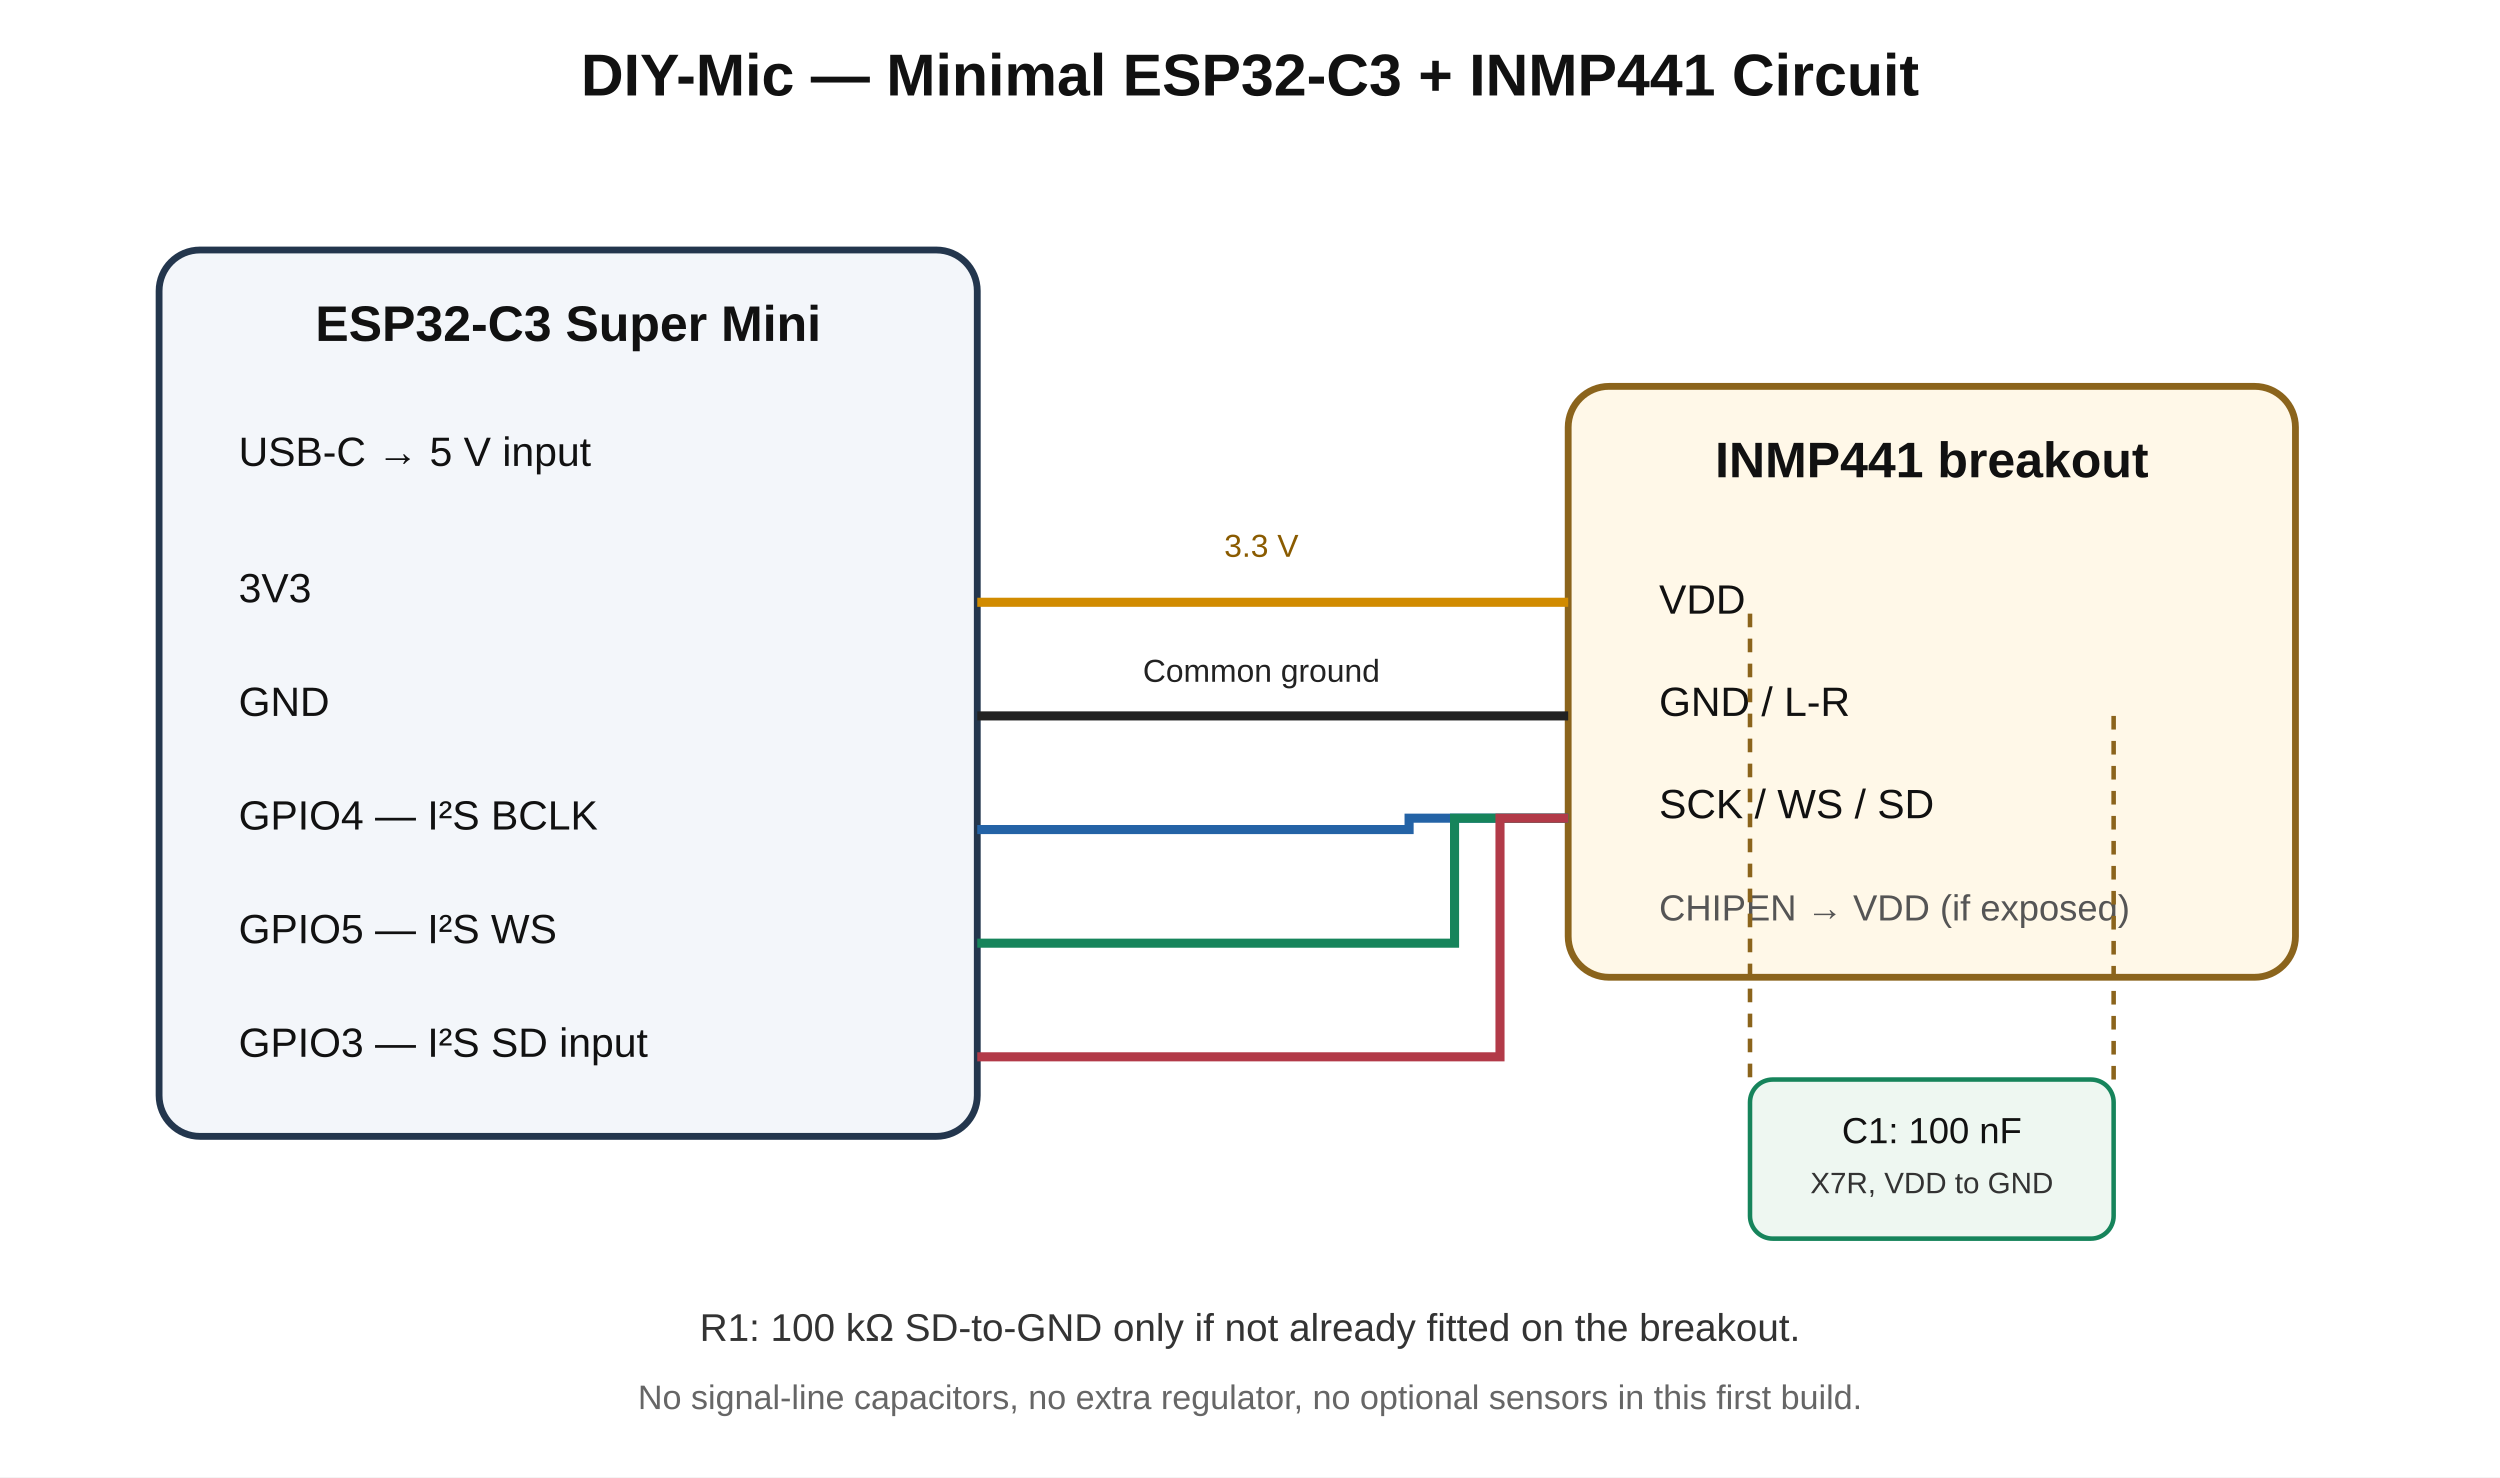
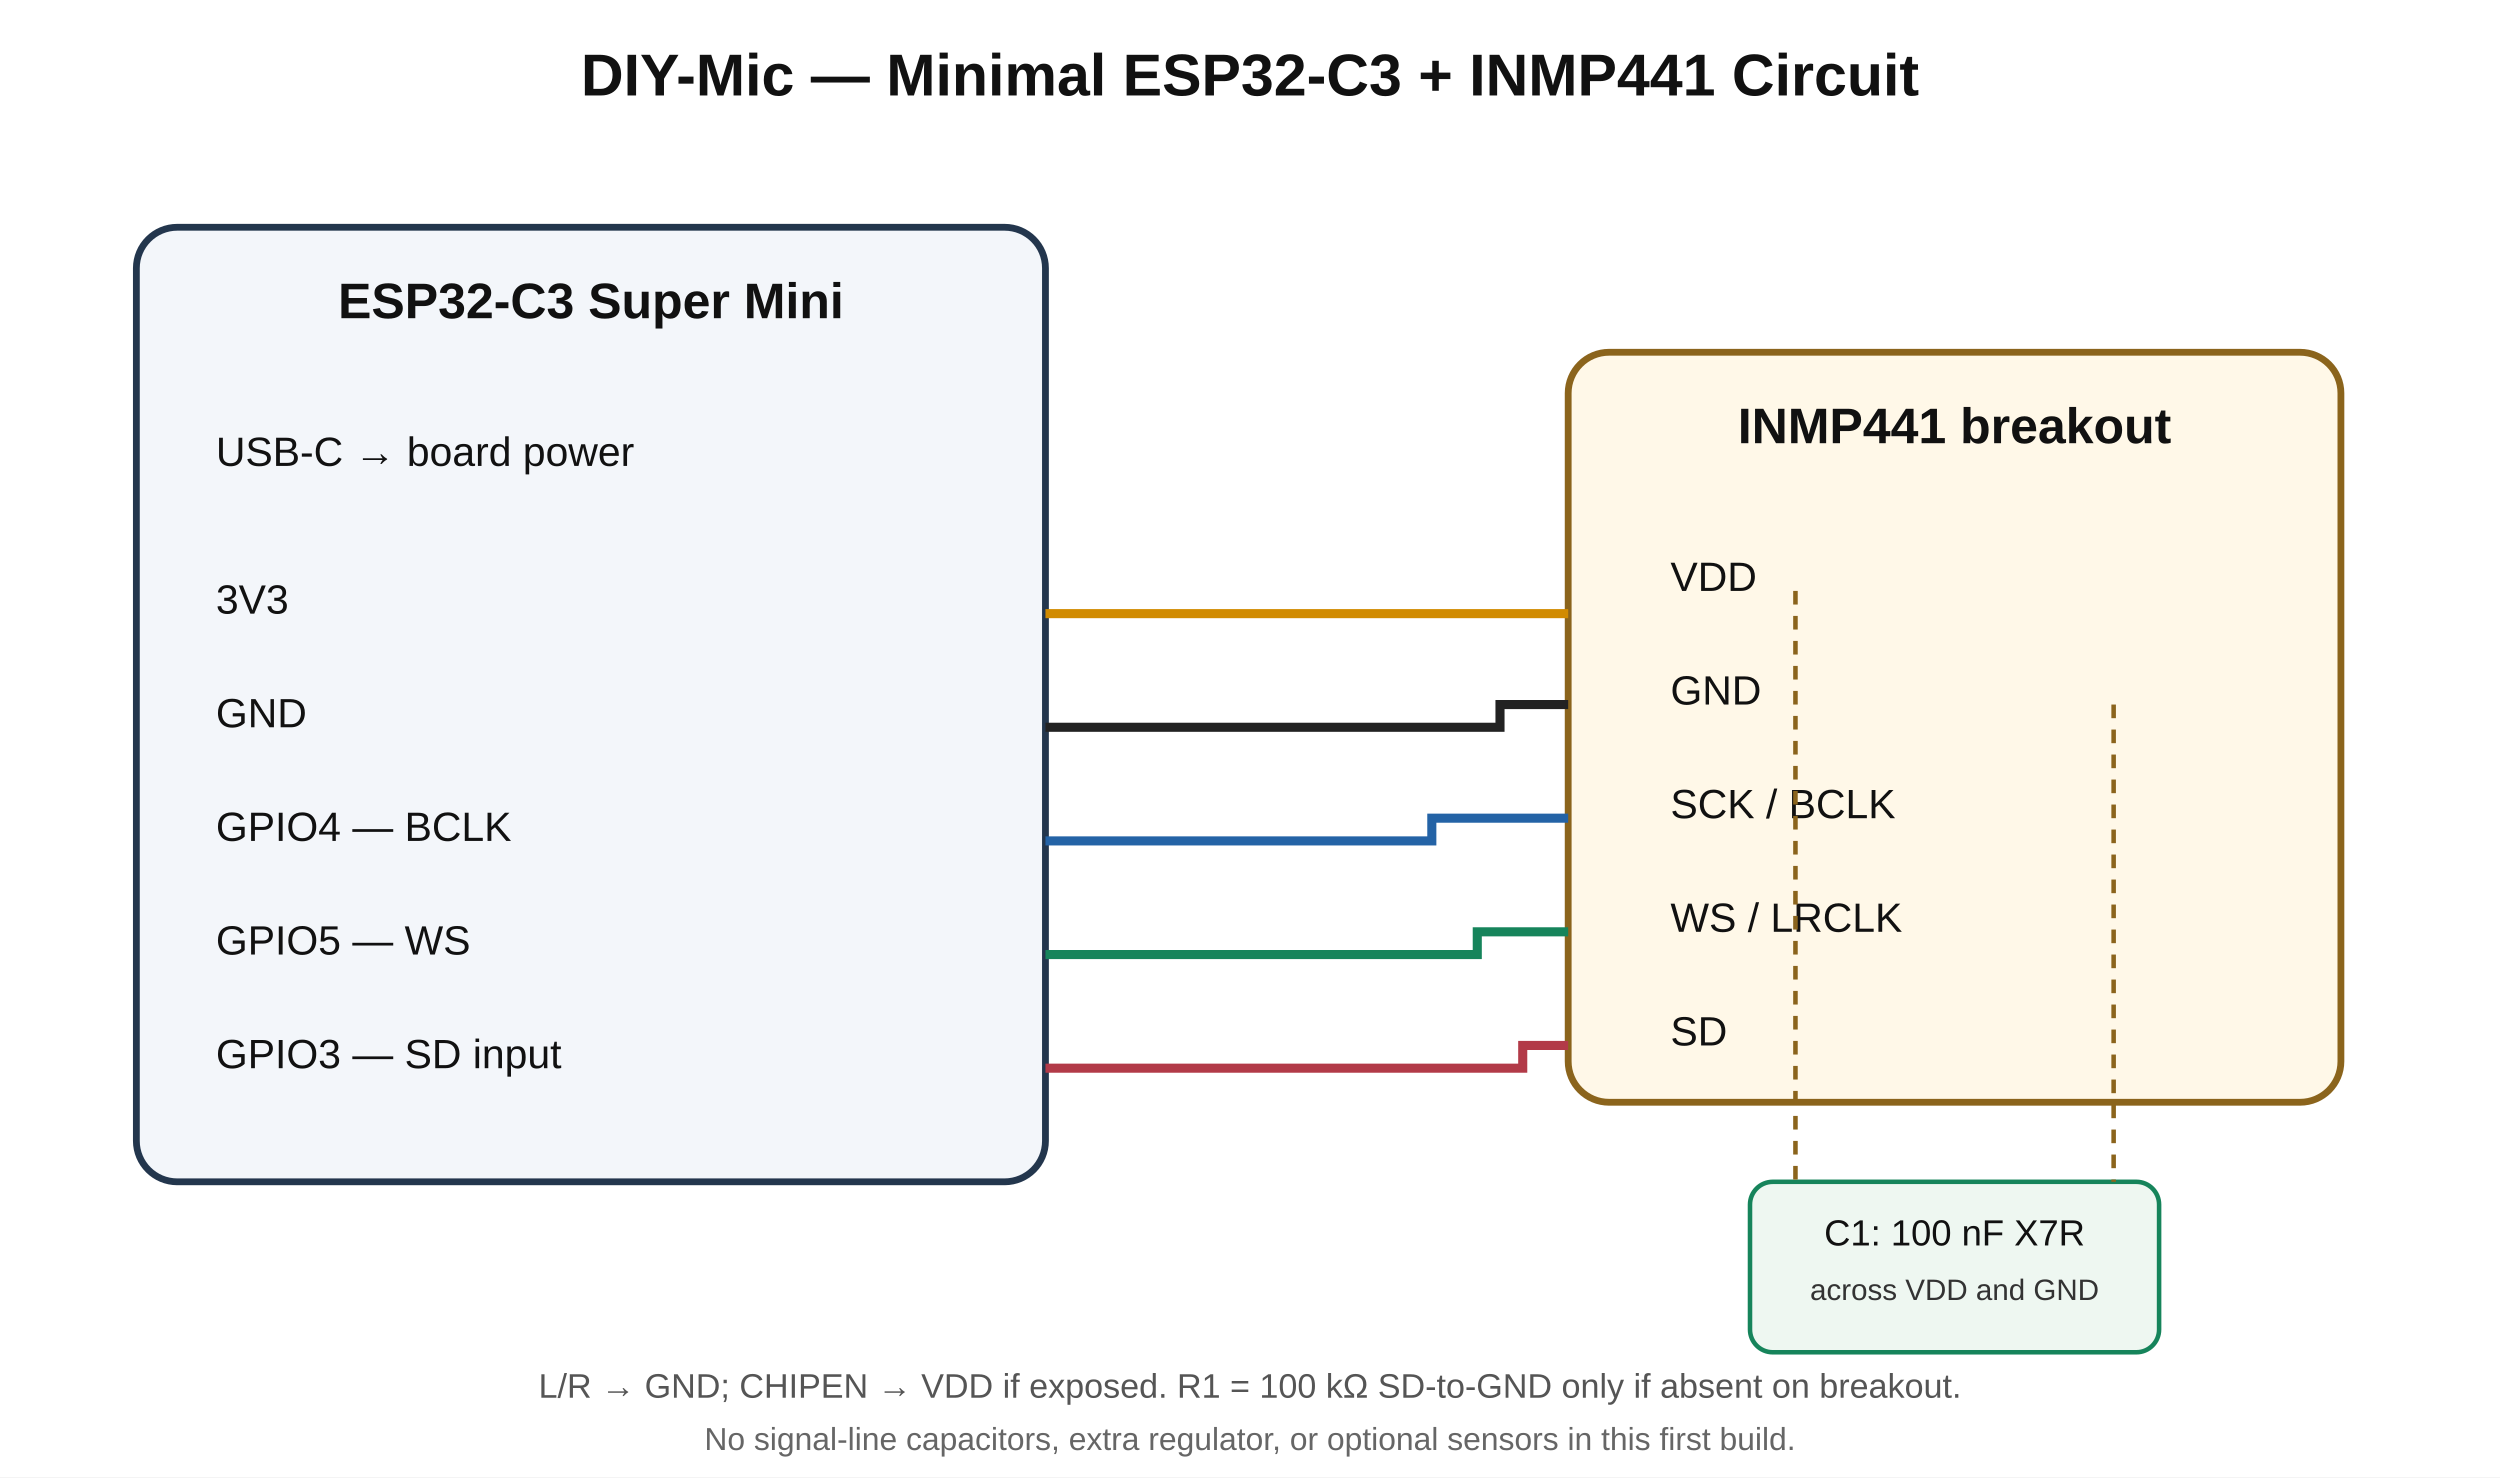
<svg xmlns="http://www.w3.org/2000/svg" width="1100" height="650" viewBox="0 0 1100 650">
-   <rect width="1100" height="650" fill="#ffffff" />
+   <rect width="1100" height="650" fill="#fff" />
  <text x="550" y="42" text-anchor="middle" font-family="Arial,sans-serif" font-size="26" font-weight="bold" fill="#111">DIY-Mic — Minimal ESP32-C3 + INMP441 Circuit</text>
-   <rect x="70" y="110" width="360" height="390" rx="18" fill="#f3f6fa" stroke="#23364d" stroke-width="3" />
-   <text x="250" y="150" text-anchor="middle" font-family="Arial,sans-serif" font-size="22" font-weight="bold" fill="#111">ESP32-C3 Super Mini</text>
-   <text x="105" y="205" font-family="Arial,sans-serif" font-size="18" fill="#111">USB-C → 5 V input</text>
-   <text x="105" y="265" font-family="Arial,sans-serif" font-size="18" fill="#111">3V3</text>
-   <text x="105" y="315" font-family="Arial,sans-serif" font-size="18" fill="#111">GND</text>
-   <text x="105" y="365" font-family="Arial,sans-serif" font-size="18" fill="#111">GPIO4 — I²S BCLK</text>
-   <text x="105" y="415" font-family="Arial,sans-serif" font-size="18" fill="#111">GPIO5 — I²S WS</text>
-   <text x="105" y="465" font-family="Arial,sans-serif" font-size="18" fill="#111">GPIO3 — I²S SD input</text>
-   <rect x="690" y="170" width="320" height="260" rx="18" fill="#fff8e8" stroke="#8b641c" stroke-width="3" />
-   <text x="850" y="210" text-anchor="middle" font-family="Arial,sans-serif" font-size="22" font-weight="bold" fill="#111">INMP441 breakout</text>
-   <text x="730" y="270" font-family="Arial,sans-serif" font-size="18" fill="#111">VDD</text>
-   <text x="730" y="315" font-family="Arial,sans-serif" font-size="18" fill="#111">GND / L-R</text>
-   <text x="730" y="360" font-family="Arial,sans-serif" font-size="18" fill="#111">SCK / WS / SD</text>
-   <text x="730" y="405" font-family="Arial,sans-serif" font-size="16" fill="#555">CHIPEN → VDD (if exposed)</text>
-   <path d="M430 265 H690" stroke="#d18b00" stroke-width="4" fill="none" />
-   <path d="M430 315 H690" stroke="#222" stroke-width="4" fill="none" />
-   <path d="M430 365 H620 V360 H690" stroke="#2463a6" stroke-width="4" fill="none" />
-   <path d="M430 415 H640 V360 H690" stroke="#16845b" stroke-width="4" fill="none" />
-   <path d="M430 465 H660 V360 H690" stroke="#b23a48" stroke-width="4" fill="none" />
-   <text x="555" y="245" text-anchor="middle" font-family="Arial,sans-serif" font-size="14" fill="#8a5b00">3.3 V</text>
-   <text x="555" y="300" text-anchor="middle" font-family="Arial,sans-serif" font-size="14" fill="#222">Common ground</text>
-   <rect x="770" y="475" width="160" height="70" rx="10" fill="#eef7f1" stroke="#16845b" stroke-width="2" />
-   <text x="850" y="503" text-anchor="middle" font-family="Arial,sans-serif" font-size="16" fill="#111">C1: 100 nF</text>
-   <text x="850" y="525" text-anchor="middle" font-family="Arial,sans-serif" font-size="13" fill="#333">X7R, VDD to GND</text>
-   <path d="M770 270 V475 M930 315 V475" stroke="#8b641c" stroke-width="2" stroke-dasharray="6 5" fill="none" />
-   <text x="550" y="590" text-anchor="middle" font-family="Arial,sans-serif" font-size="17" fill="#333">R1: 100 kΩ SD-to-GND only if not already fitted on the breakout.</text>
-   <text x="550" y="620" text-anchor="middle" font-family="Arial,sans-serif" font-size="15" fill="#666">No signal-line capacitors, no extra regulator, no optional sensors in this first build.</text>
+   <rect x="60" y="100" width="400" height="420" rx="18" fill="#f3f6fa" stroke="#23364d" stroke-width="3" />
+   <text x="260" y="140" text-anchor="middle" font-family="Arial,sans-serif" font-size="22" font-weight="bold" fill="#111">ESP32-C3 Super Mini</text>
+   <text x="95" y="205" font-family="Arial,sans-serif" font-size="18" fill="#111">USB-C → board power</text>
+   <text x="95" y="270" font-family="Arial,sans-serif" font-size="18" fill="#111">3V3</text>
+   <text x="95" y="320" font-family="Arial,sans-serif" font-size="18" fill="#111">GND</text>
+   <text x="95" y="370" font-family="Arial,sans-serif" font-size="18" fill="#111">GPIO4 — BCLK</text>
+   <text x="95" y="420" font-family="Arial,sans-serif" font-size="18" fill="#111">GPIO5 — WS</text>
+   <text x="95" y="470" font-family="Arial,sans-serif" font-size="18" fill="#111">GPIO3 — SD input</text>
+   <rect x="690" y="155" width="340" height="330" rx="18" fill="#fff8e8" stroke="#8b641c" stroke-width="3" />
+   <text x="860" y="195" text-anchor="middle" font-family="Arial,sans-serif" font-size="22" font-weight="bold" fill="#111">INMP441 breakout</text>
+   <text x="735" y="260" font-family="Arial,sans-serif" font-size="18" fill="#111">VDD</text>
+   <text x="735" y="310" font-family="Arial,sans-serif" font-size="18" fill="#111">GND</text>
+   <text x="735" y="360" font-family="Arial,sans-serif" font-size="18" fill="#111">SCK / BCLK</text>
+   <text x="735" y="410" font-family="Arial,sans-serif" font-size="18" fill="#111">WS / LRCLK</text>
+   <text x="735" y="460" font-family="Arial,sans-serif" font-size="18" fill="#111">SD</text>
+   <path d="M460 270 H690" stroke="#d18b00" stroke-width="4" fill="none" />
+   <path d="M460 320 H660 V310 H690" stroke="#222" stroke-width="4" fill="none" />
+   <path d="M460 370 H630 V360 H690" stroke="#2463a6" stroke-width="4" fill="none" />
+   <path d="M460 420 H650 V410 H690" stroke="#16845b" stroke-width="4" fill="none" />
+   <path d="M460 470 H670 V460 H690" stroke="#b23a48" stroke-width="4" fill="none" />
+   <rect x="770" y="520" width="180" height="75" rx="10" fill="#eef7f1" stroke="#16845b" stroke-width="2" />
+   <text x="860" y="548" text-anchor="middle" font-family="Arial,sans-serif" font-size="16" fill="#111">C1: 100 nF X7R</text>
+   <text x="860" y="572" text-anchor="middle" font-family="Arial,sans-serif" font-size="13" fill="#333">across VDD and GND</text>
+   <path d="M790 260 V520 M930 310 V520" stroke="#8b641c" stroke-width="2" stroke-dasharray="6 5" fill="none" />
+   <text x="550" y="615" text-anchor="middle" font-family="Arial,sans-serif" font-size="15" fill="#555">L/R → GND; CHIPEN → VDD if exposed. R1 = 100 kΩ SD-to-GND only if absent on breakout.</text>
+   <text x="550" y="638" text-anchor="middle" font-family="Arial,sans-serif" font-size="14" fill="#666">No signal-line capacitors, extra regulator, or optional sensors in this first build.</text>
</svg>
